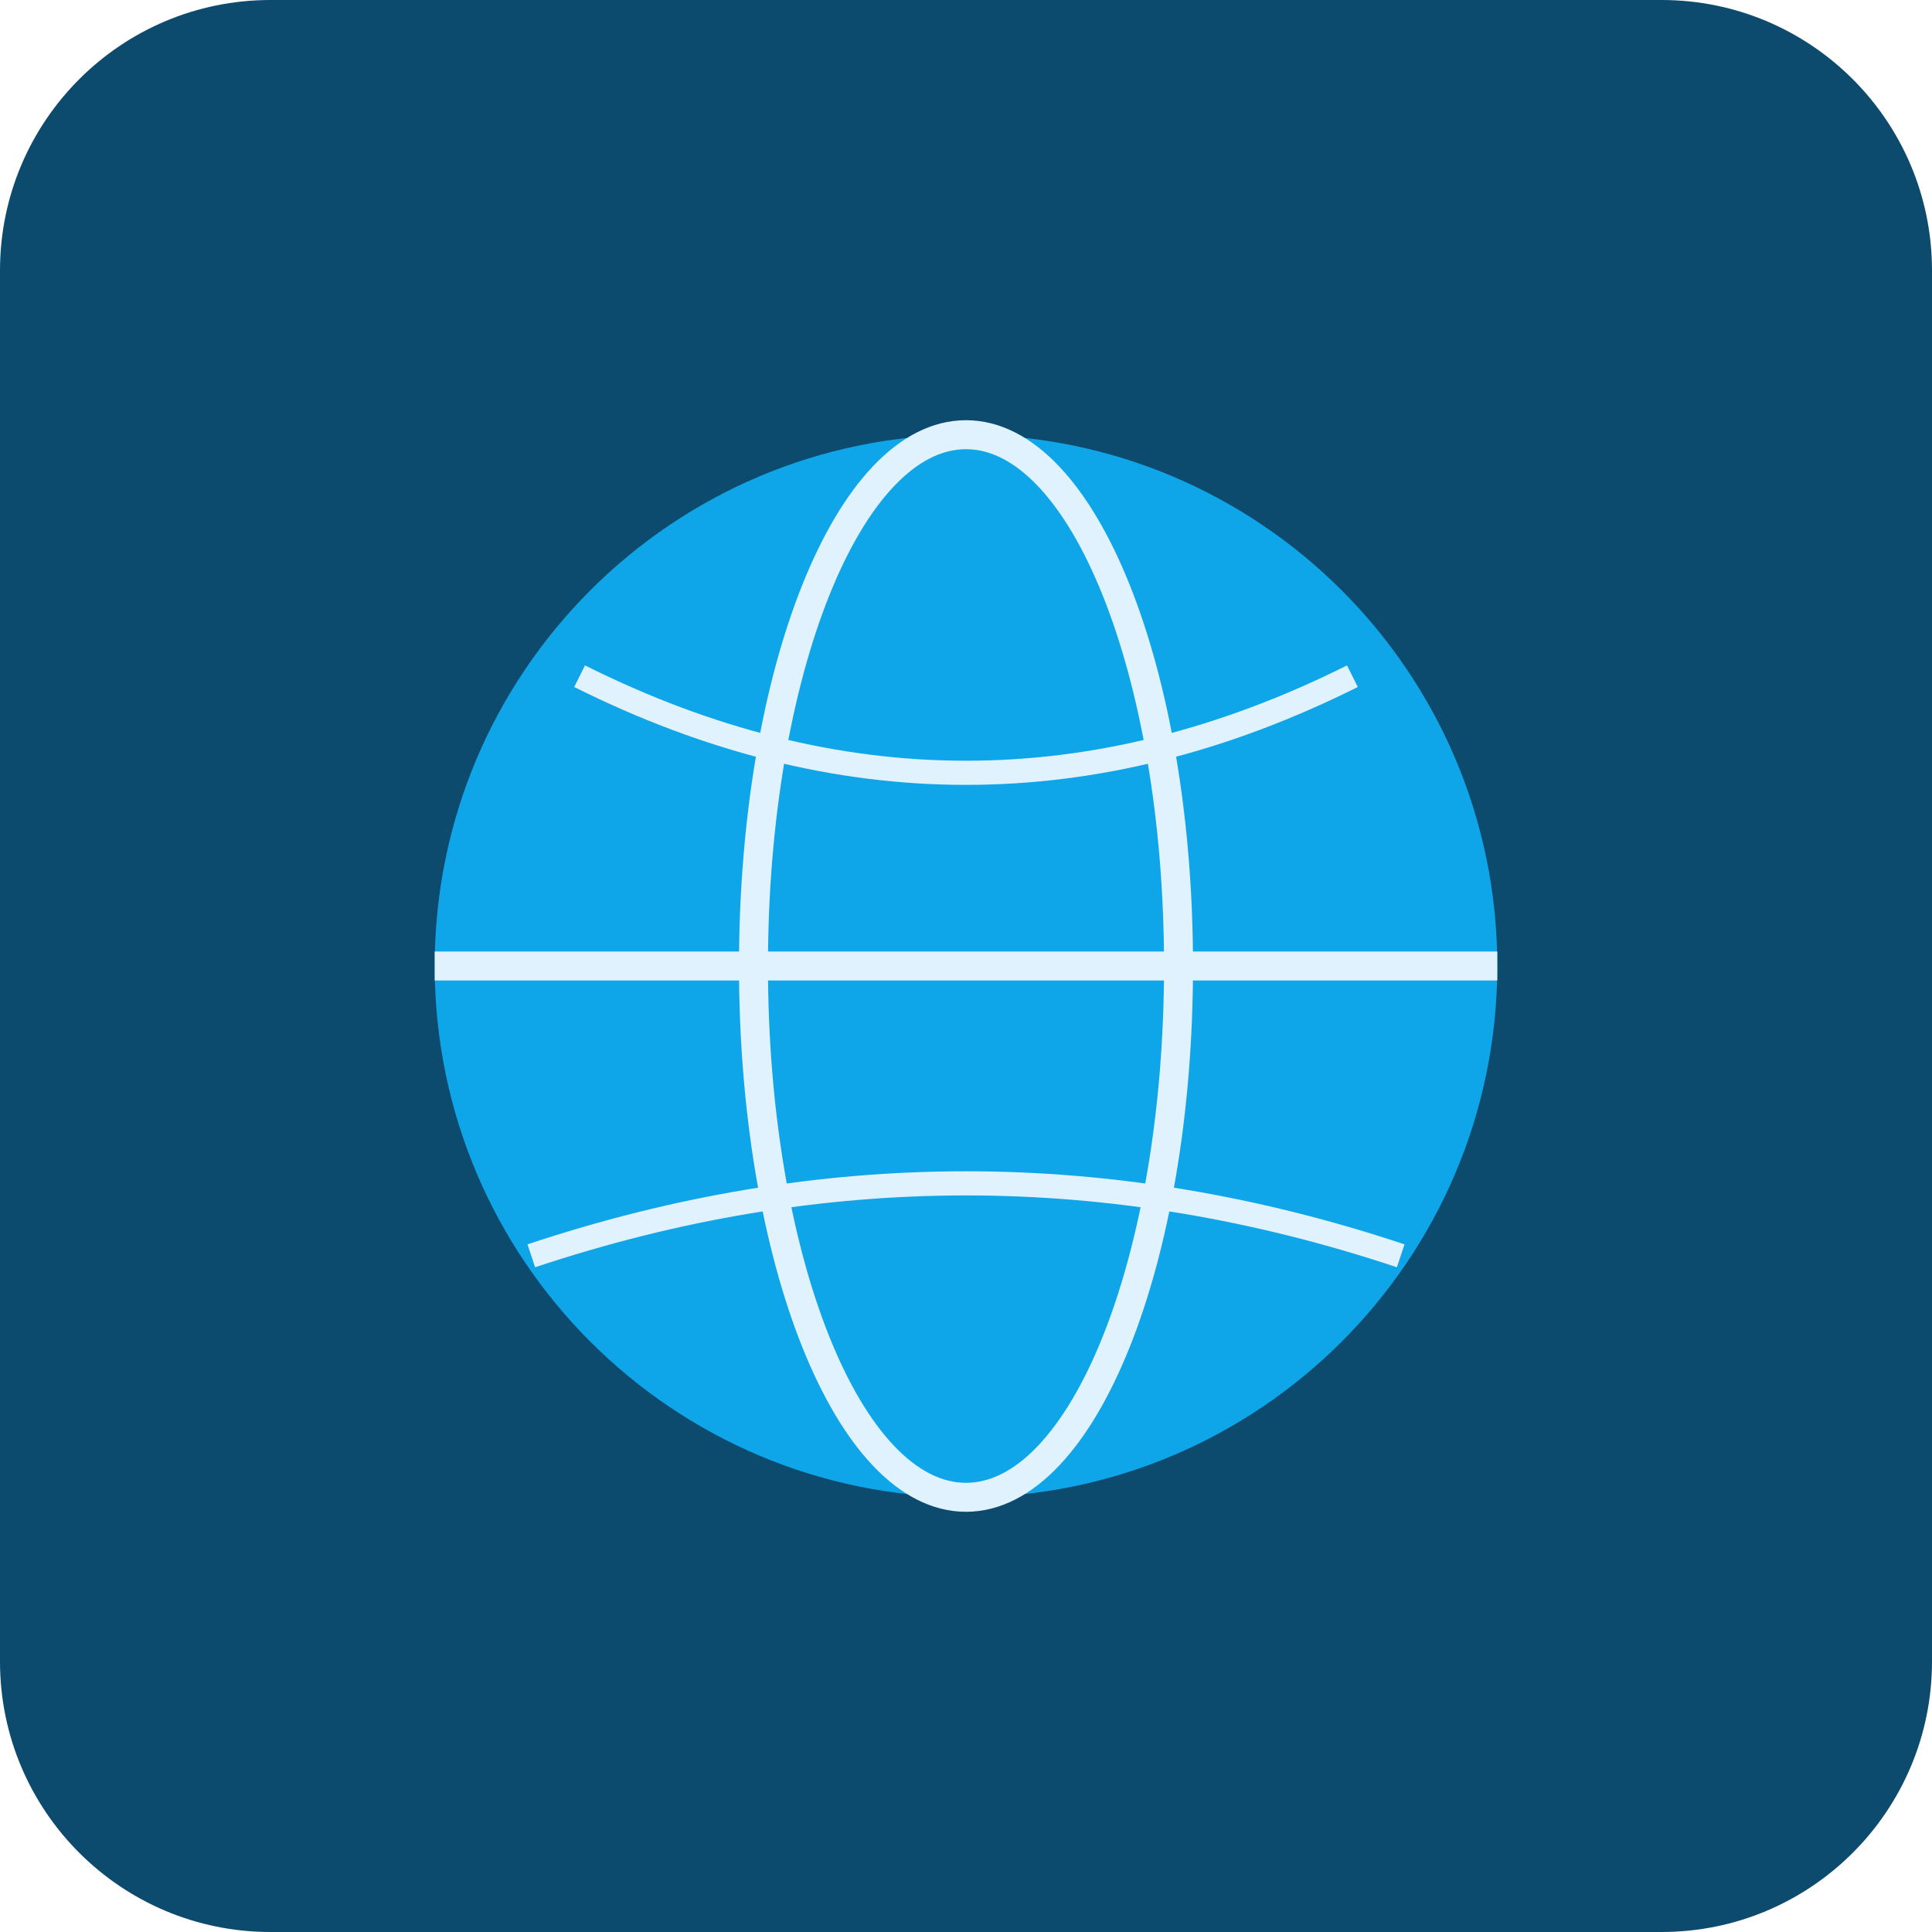
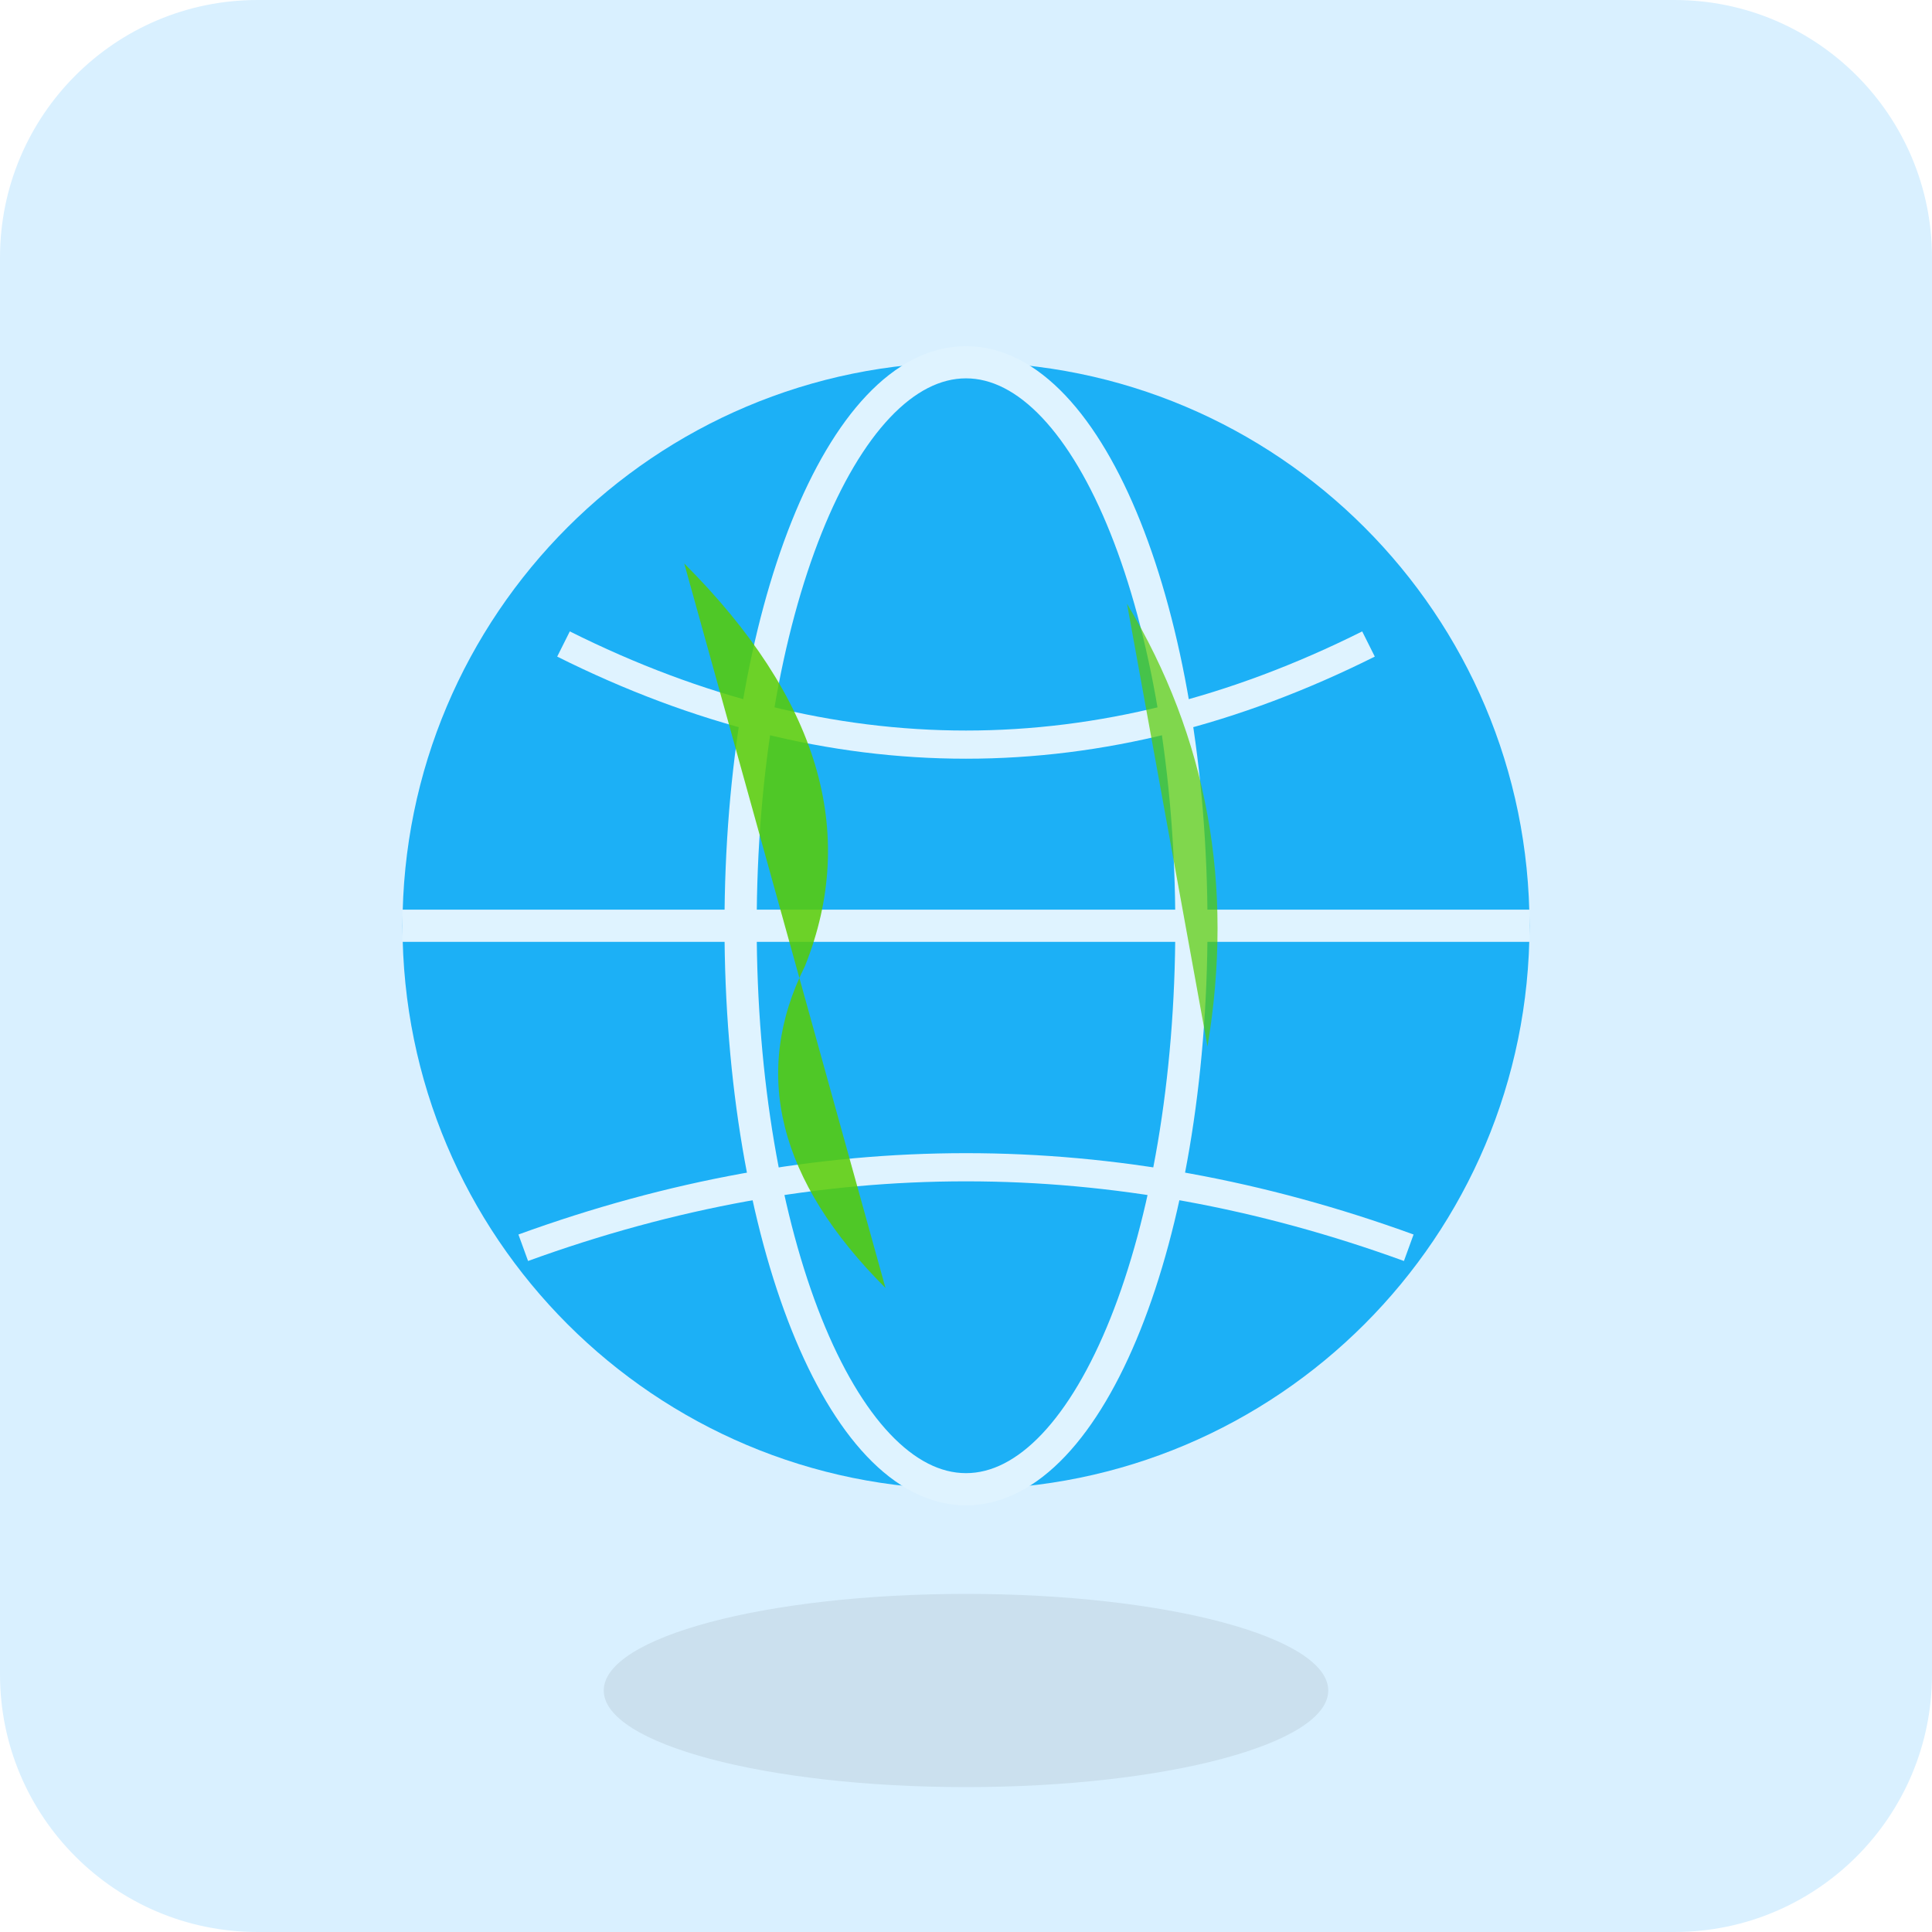
- <svg xmlns="http://www.w3.org/2000/svg" viewBox="0 0 200 200" width="200" height="200">
-   <rect width="200" height="200" rx="28" fill="#0c4a6e" />
-   <circle cx="100" cy="100" r="55" fill="#0ea5e9" />
-   <ellipse cx="100" cy="100" rx="22" ry="55" fill="none" stroke="#e0f2fe" stroke-width="3" />
-   <line x1="45" y1="100" x2="155" y2="100" stroke="#e0f2fe" stroke-width="3" />
-   <path d="M60 70 Q100 90 140 70" fill="none" stroke="#e0f2fe" stroke-width="2.5" />
-   <path d="M55 130 Q100 115 145 130" fill="none" stroke="#e0f2fe" stroke-width="2.5" />
+ <svg xmlns="http://www.w3.org/2000/svg" viewBox="0 0 240 240" width="240" height="240">
+   <rect width="240" height="240" rx="32" fill="#D9F0FF" />
+   <ellipse cx="120" cy="210" rx="45" ry="12" fill="#000" opacity=".07" />
+   <circle cx="120" cy="115" r="70" fill="#1CB0F6" />
+   <ellipse cx="120" cy="115" rx="28" ry="70" fill="none" stroke="#DFF3FF" stroke-width="4" />
+   <line x1="50" y1="115" x2="190" y2="115" stroke="#DFF3FF" stroke-width="4" />
+   <path d="M70 80 Q120 105 170 80" fill="none" stroke="#DFF3FF" stroke-width="3.5" />
+   <path d="M65 155 Q120 135 175 155" fill="none" stroke="#DFF3FF" stroke-width="3.5" />
+   <path d="M85 70 Q110 95 100 120 Q90 140 110 160" fill="#58CC02" opacity=".85" />
+   <path d="M140 75 Q155 100 150 130" fill="#58CC02" opacity=".7" />
</svg>
